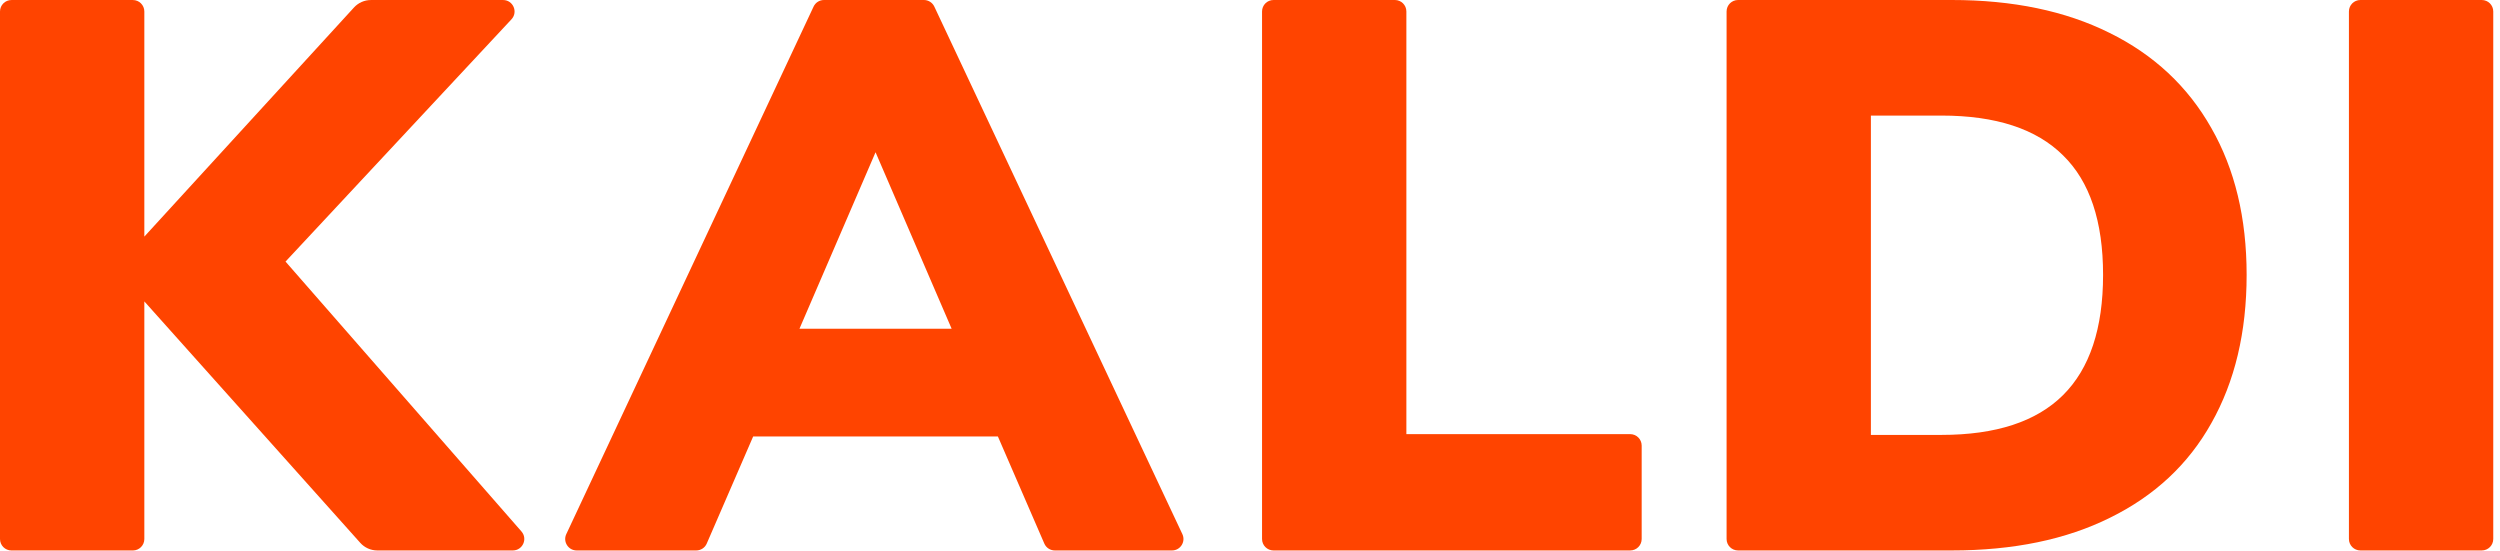
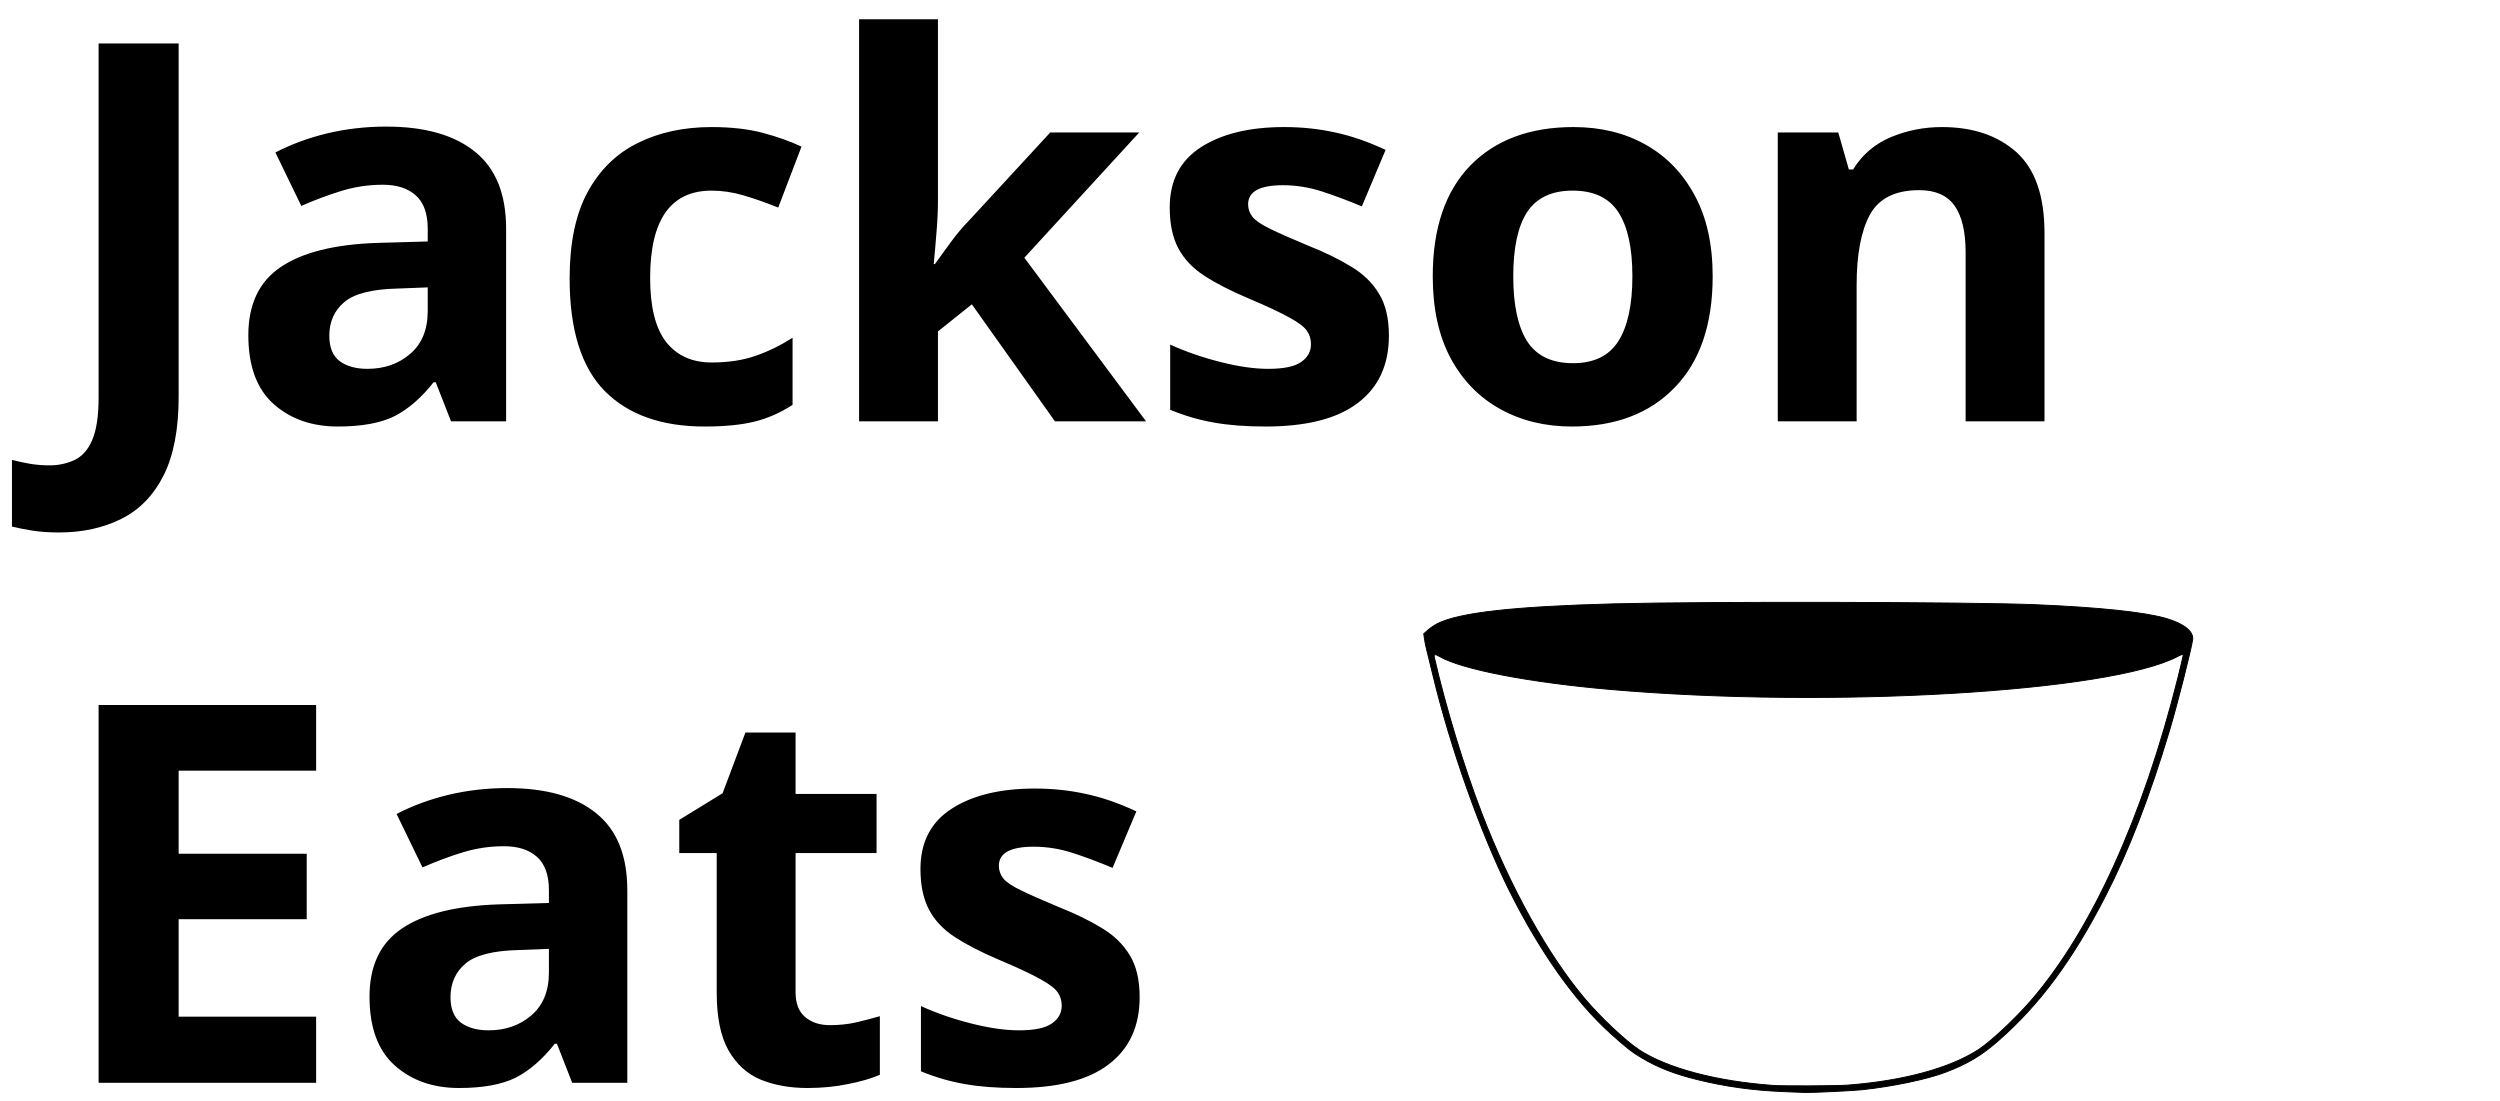
- <svg xmlns="http://www.w3.org/2000/svg" xmlns:xlink="http://www.w3.org/1999/xlink" viewBox="0 0 109 24">
-   <g transform="translate(-1470)">
-     <g style="mix-blend-mode:normal" transform="translate(1470)" fill="#f40">
-       <use xlink:href="#b" style="mix-blend-mode:normal" />
-       <use xlink:href="#c" style="mix-blend-mode:normal" />
-       <use xlink:href="#d" style="mix-blend-mode:normal" />
-       <use xlink:href="#e" style="mix-blend-mode:normal" />
-       <use xlink:href="#f" style="mix-blend-mode:normal" />
+ <svg xmlns="http://www.w3.org/2000/svg" id="svg8" version="1.1" viewBox="0 0 28.839 12.7" height="48" width="109">
+   <defs id="defs2">
+     <rect id="rect106" height="27.97" width="53.673" y="164.42" x="74.083" />
+     <rect id="rect100" height="32.884" width="49.893" y="165.554" x="76.351" />
+   </defs>
+   <g id="layer1">
+     <g transform="matrix(0.1738119,0,0,0.1738119,-0.5812732,-4.343361)" id="g132">
+       <text id="text40" y="52.953" x="6.73" style="font-style:normal;font-weight:normal;font-size:20.738px;line-height:1.25;font-family:sans-serif;fill:#000000;fill-opacity:1;stroke:none;stroke-width:0.518" xml:space="preserve">
+         <tspan id="tspan32" style="font-style:normal;font-variant:normal;font-weight:bold;font-stretch:normal;font-size:35.123px;font-family:sans-serif;-inkscape-font-specification:'sans-serif Bold';stroke-width:0.518" y="52.953" x="6.73">Jackson</tspan>
+         <tspan id="tspan36" style="font-style:normal;font-variant:normal;font-weight:bold;font-stretch:normal;font-size:35.123px;font-family:sans-serif;-inkscape-font-specification:'sans-serif Bold';stroke-width:0.518" y="96.857" x="6.73">Eats</tspan>
+       </text>
+       <path id="path46" d="m 121.665,97.437 c -2.02,-0.085 -3.829,-0.339 -5.692,-0.8 -1.499,-0.371 -2.56,-0.784 -3.635,-1.417 -0.665,-0.391 -1.048,-0.69 -2.104,-1.642 -2.35,-2.118 -4.66,-5.375 -6.702,-9.45 -1.906,-3.804 -3.935,-9.521 -5.094,-14.353 -0.172,-0.718 -0.358,-1.475 -0.412,-1.681 -0.054,-0.206 -0.119,-0.525 -0.144,-0.708 l -0.045,-0.333 0.285,-0.252 c 0.157,-0.138 0.44,-0.33 0.629,-0.425 1.437,-0.726 5.075,-1.134 11.69,-1.31 6.024,-0.16 23.779,-0.123 28.037,0.058 4.242,0.181 7.183,0.491 8.636,0.912 1.159,0.336 1.821,0.86 1.756,1.389 -0.073,0.591 -1.037,4.381 -1.537,6.045 -1.334,4.437 -2.717,8.012 -4.257,11.002 -2.192,4.258 -4.356,7.179 -7.099,9.585 -1.132,0.993 -2.041,1.535 -3.512,2.097 -1.215,0.464 -3.531,0.948 -5.552,1.162 -0.652,0.069 -3.294,0.194 -3.782,0.18 -0.155,-0.004 -0.814,-0.031 -1.466,-0.058 z m 4.344,-0.433 c 3.654,-0.281 6.73,-1.115 8.624,-2.339 0.82,-0.53 2.438,-2.038 3.497,-3.26 3.998,-4.609 7.436,-12.159 9.758,-21.427 0.206,-0.824 0.367,-1.523 0.357,-1.553 -0.01,-0.03 -0.173,0.027 -0.361,0.127 -4.452,2.37 -23.157,3.461 -37.663,2.196 -5.4,-0.471 -9.868,-1.334 -11.334,-2.189 -0.298,-0.174 -0.398,-0.159 -0.35,0.051 0.769,3.34 1.961,7.259 3.15,10.352 1.891,4.92 4.385,9.408 6.85,12.325 1.043,1.234 2.731,2.82 3.61,3.391 1.868,1.214 5.117,2.076 8.857,2.349 0.706,0.052 4.249,0.036 5.004,-0.022 z" style="fill:#000000;stroke:#000000;stroke-width:0.063" />
    </g>
+     <text style="font-style:normal;font-weight:normal;font-size:10.583px;line-height:1.25;font-family:sans-serif;white-space:pre;shape-inside:url(#rect100);fill:#000000;fill-opacity:1;stroke:none;" id="text98" xml:space="preserve" />
+     <text style="font-style:normal;font-weight:normal;font-size:10.583px;line-height:1.25;font-family:sans-serif;white-space:pre;shape-inside:url(#rect106);fill:#000000;fill-opacity:1;stroke:none;" id="text104" xml:space="preserve" />
  </g>
-   <defs>
-     <path id="b" d="M22.735 23.171c.283.323.053.829-.376.829h-5.907c-.285 0-.556-.121-.745-.333l-9.414-10.526v10.36c0 .276-.224.5-.5.5h-5.293c-.276 0-.5-.224-.5-.5v-23c0-.276.224-.5.5-.5h5.293c.276 0 .5.224.5.5v9.815l9.141-9.99c.19-.207.457-.325.738-.325h5.762c.437 0 .664.521.366.841l-9.851 10.563 10.287 11.767z" />
-     <path id="c" d="M45.991 24c-.199 0-.38-.118-.459-.301l-2.024-4.669h-10.67l-2.024 4.669c-.079.183-.259.301-.459.301h-5.212c-.366 0-.608-.381-.453-.712l10.782-23c.082-.176.259-.288.453-.288h4.358c.194 0 .37.112.453.287l10.815 23c.156.332-.086.713-.452.713h-5.108zm-11.135-9.668h6.635l-3.317-7.694-3.317 7.694z" />
-     <path id="d" d="M55.525 24c-.276 0-.5-.224-.5-.5v-23c0-.276.224-.5.5-.5h5.293c.276 0 .5.224.5.5v18.428h9.759c.276 0 .5.224.5.5v4.072c0 .276-.224.5-.5.5h-15.552z" />
-     <path id="e" d="M75.279.5c0-.276.224-.5.5-.5h9.315c2.667 0 4.959.477 6.874 1.43 1.938.953 3.42 2.338 4.446 4.153 1.026 1.793 1.539 3.926 1.539 6.4 0 2.496-.513 4.652-1.539 6.468-1.003 1.793-2.474 3.166-4.412 4.119-1.915.953-4.218 1.43-6.908 1.43h-9.315c-.276 0-.5-.224-.5-.5v-23zm9.37 18.462c2.371 0 4.138-.579 5.301-1.736 1.163-1.157 1.744-2.905 1.744-5.242 0-2.338-.581-4.074-1.744-5.209-1.163-1.157-2.93-1.736-5.301-1.736h-3.078v13.923h3.078z" />
-     <path id="f" d="M102.913 24c-.276 0-.5-.224-.5-.5v-23c0-.276.224-.5.5-.5h5.293c.276 0 .5.224.5.5v23c0 .276-.224.5-.5.5h-5.293z" />
-   </defs>
</svg>
